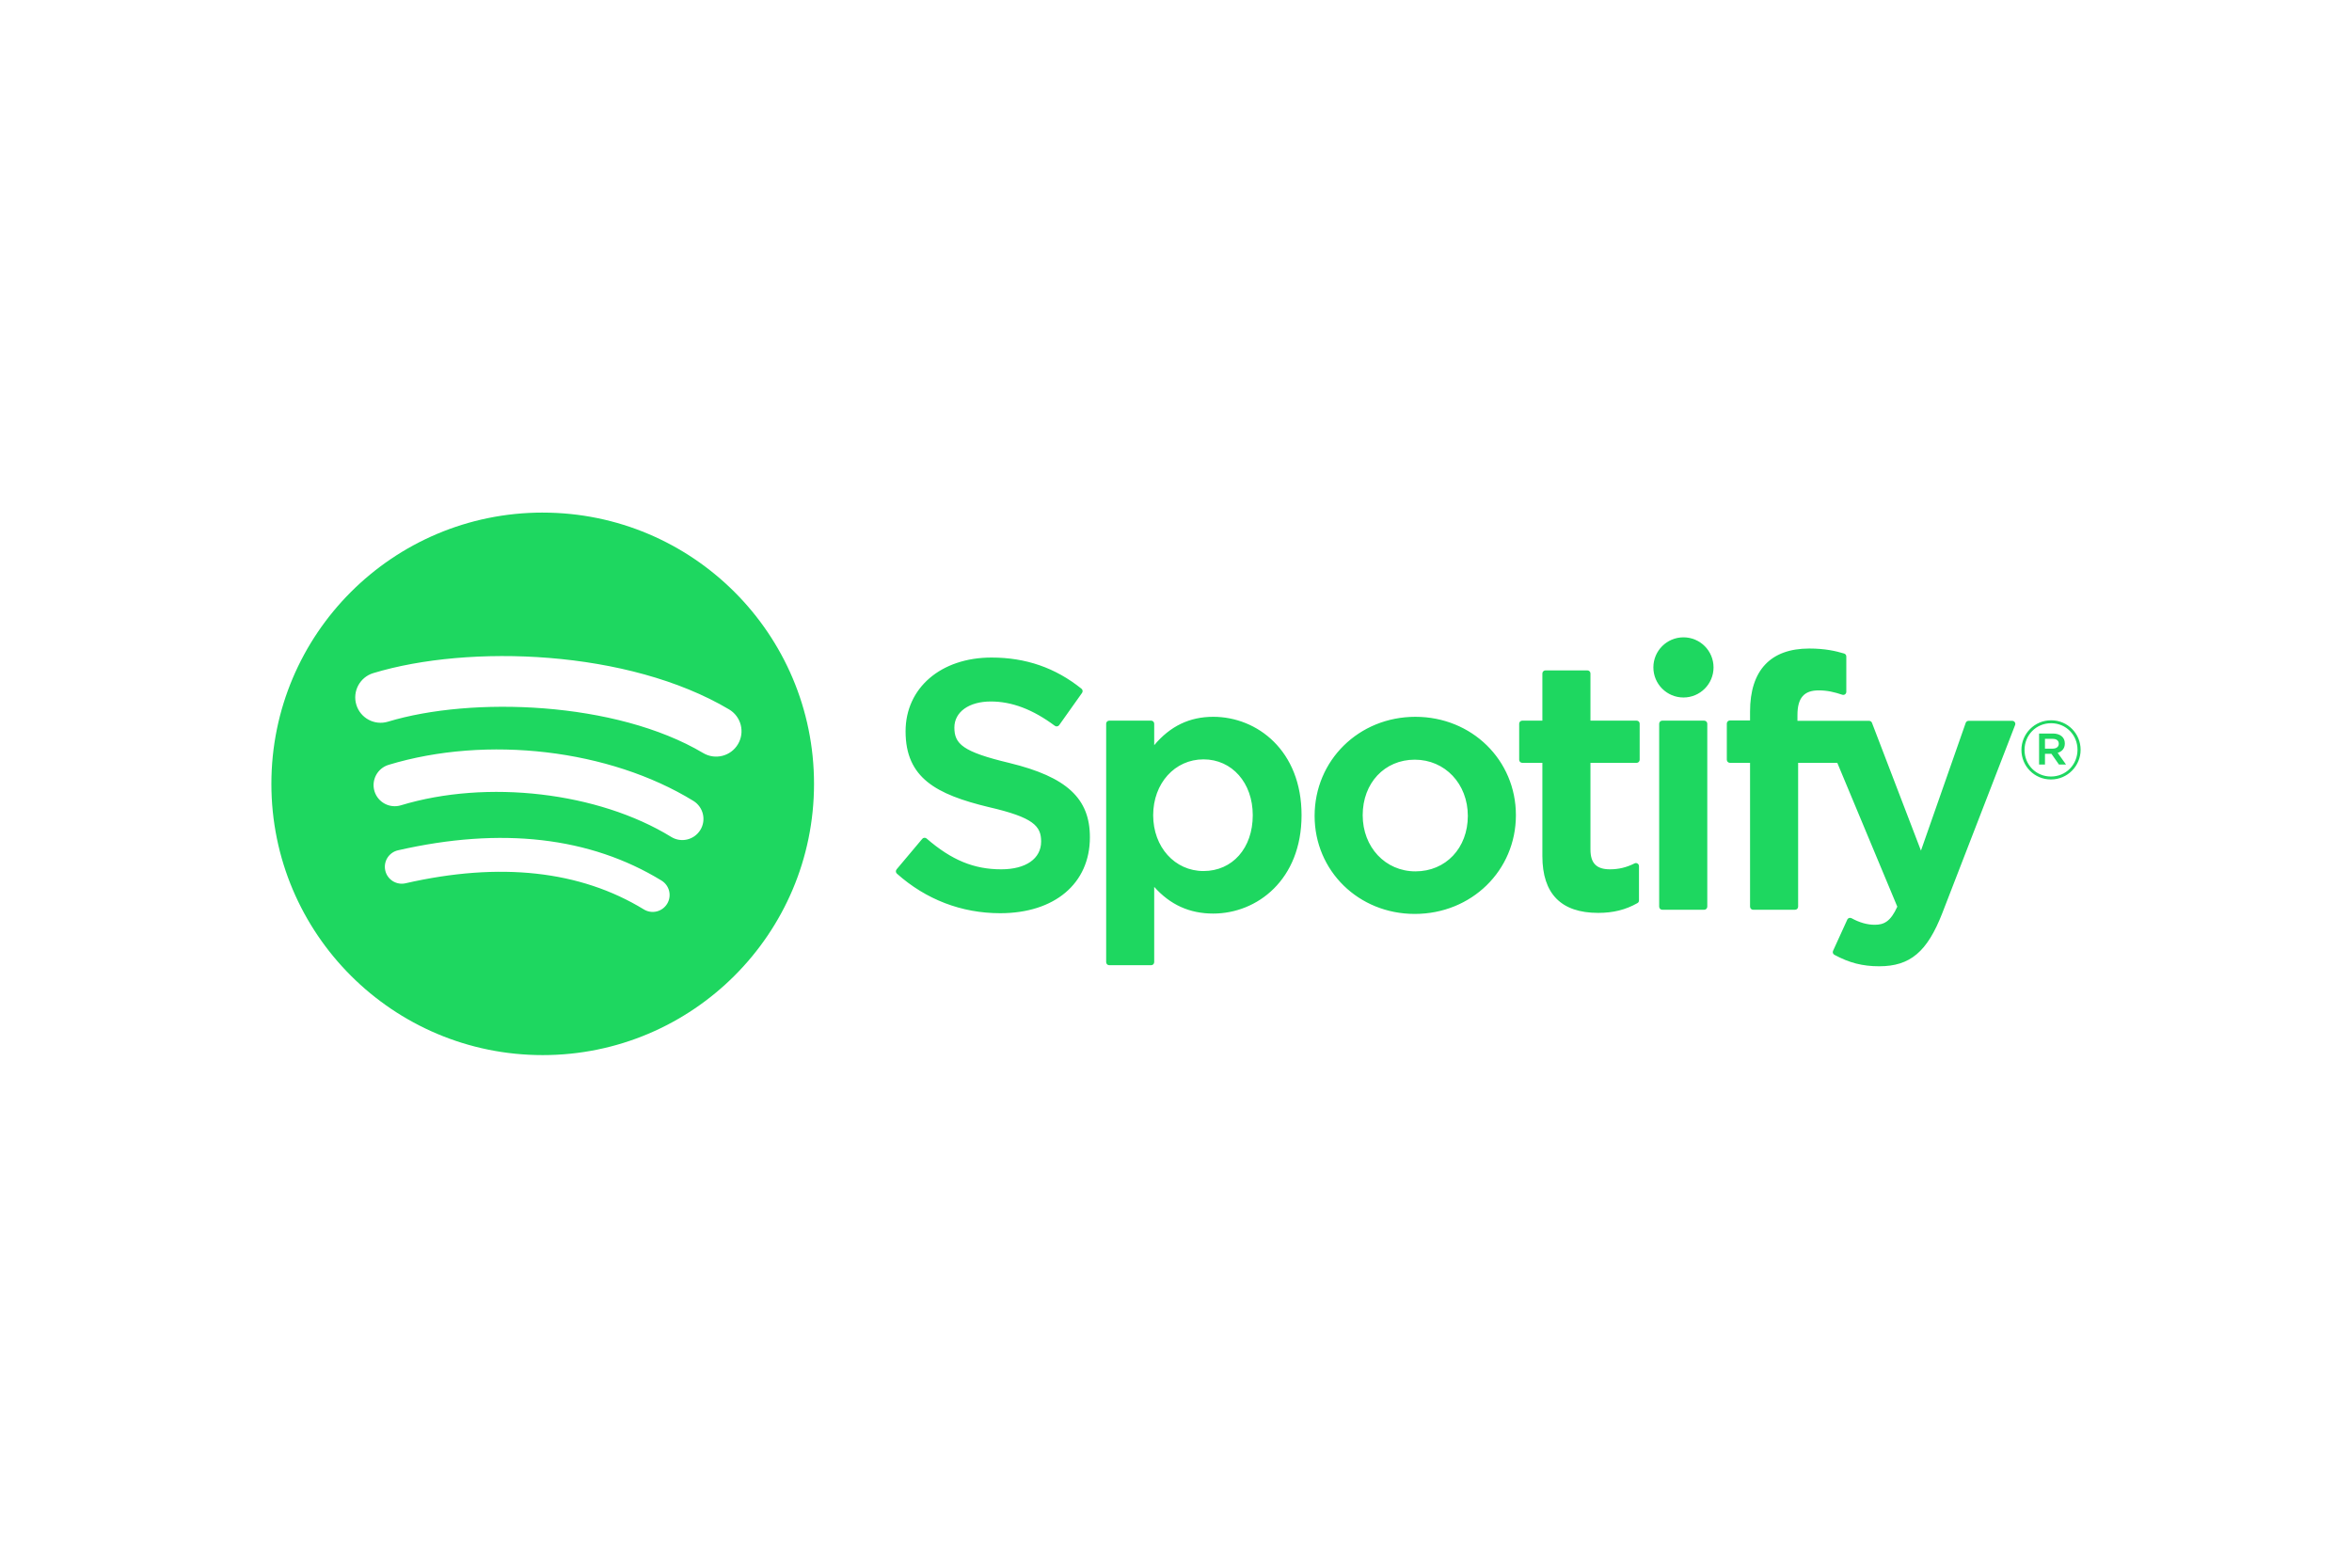
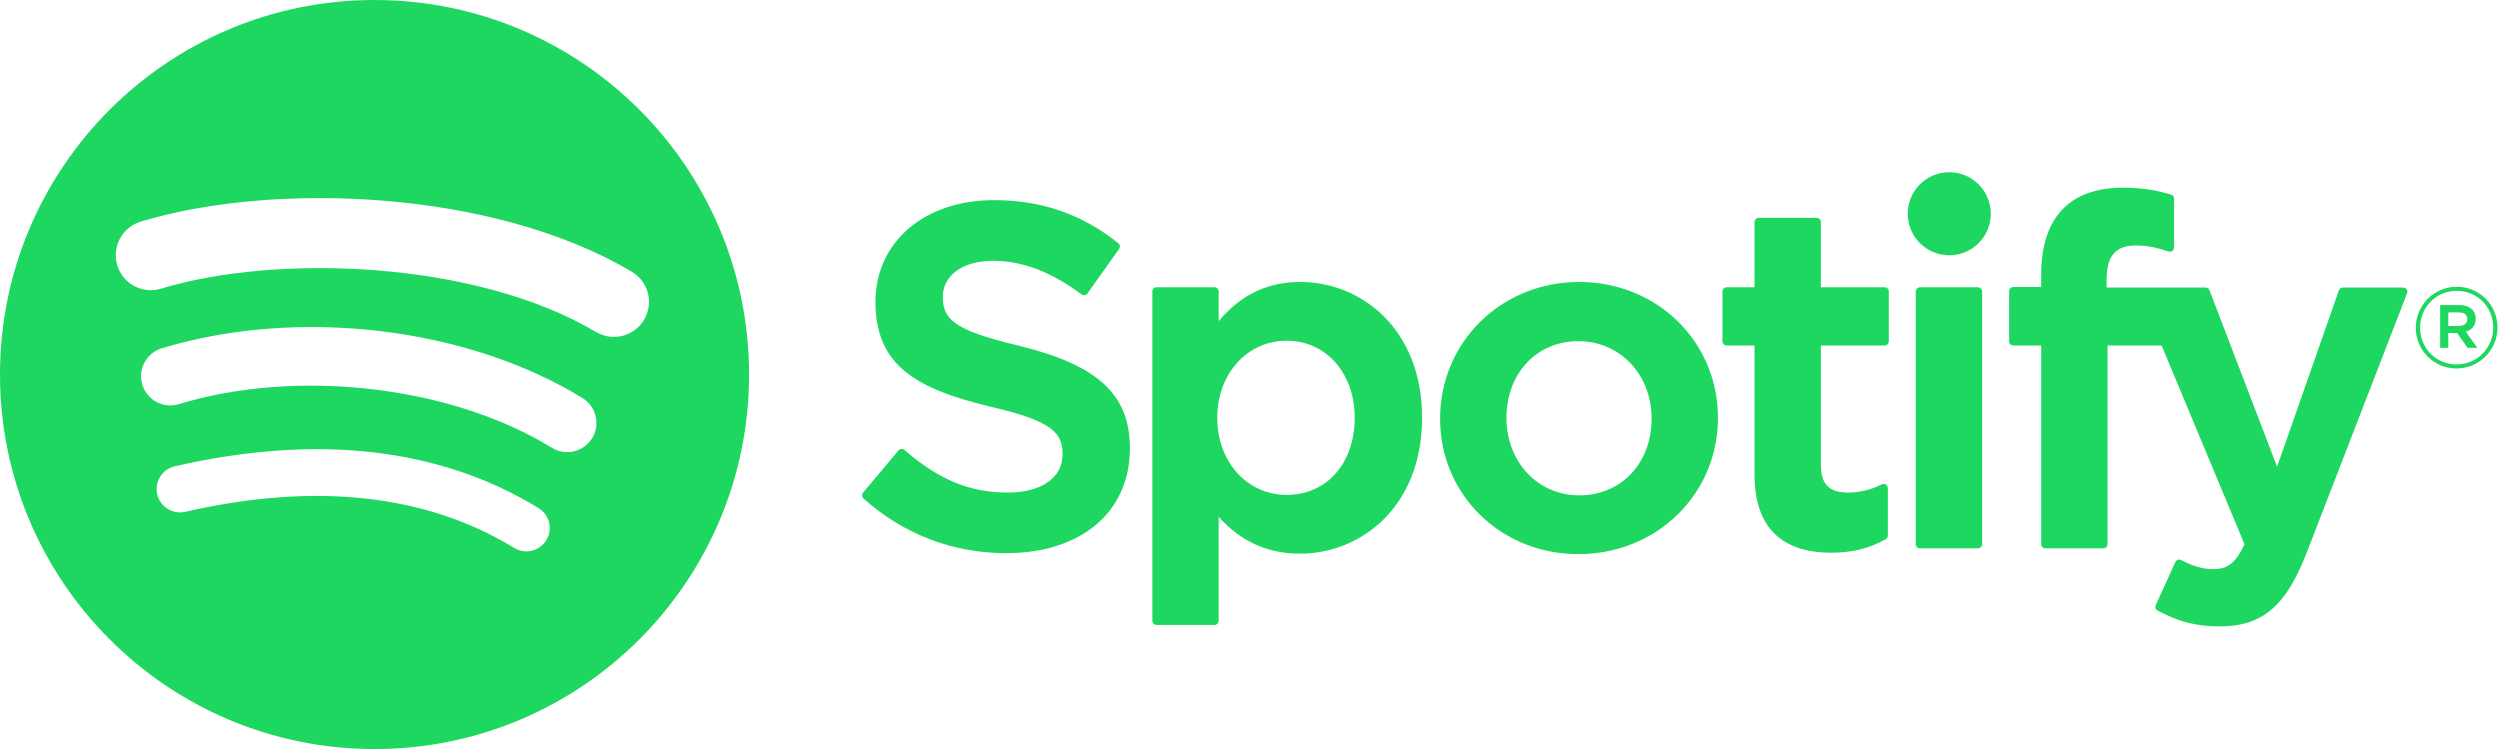
- <svg xmlns="http://www.w3.org/2000/svg" height="800" width="1200" viewBox="-83.764 -41.871 725.955 251.225">
-   <path d="M83.743 0C37.494 0 0 37.493 0 83.742c0 46.251 37.494 83.741 83.743 83.741 46.254 0 83.744-37.49 83.744-83.741 0-46.246-37.49-83.738-83.745-83.738zm38.404 120.78a5.217 5.217 0 01-7.18 1.73c-19.662-12.01-44.414-14.73-73.564-8.07a5.222 5.222 0 01-6.249-3.93 5.213 5.213 0 013.926-6.25c31.9-7.288 59.263-4.15 81.337 9.34 2.46 1.51 3.24 4.72 1.73 7.18zm10.25-22.802c-1.89 3.072-5.91 4.042-8.98 2.152-22.51-13.836-56.823-17.843-83.448-9.761-3.453 1.043-7.1-.903-8.148-4.35a6.538 6.538 0 014.354-8.143c30.413-9.228 68.222-4.758 94.072 11.127 3.07 1.89 4.04 5.91 2.15 8.976zm.88-23.744c-26.99-16.031-71.52-17.505-97.289-9.684-4.138 1.255-8.514-1.081-9.768-5.219a7.835 7.835 0 015.221-9.771c29.581-8.98 78.756-7.245 109.83 11.202a7.823 7.823 0 012.74 10.733c-2.2 3.722-7.02 4.949-10.73 2.739zm94.56 3.072c-14.46-3.448-17.03-5.868-17.03-10.953 0-4.804 4.52-8.037 11.25-8.037 6.52 0 12.98 2.455 19.76 7.509.2.153.46.214.71.174a.933.933 0 00.63-.386l7.06-9.952a.95.95 0 00-.18-1.288c-8.07-6.473-17.15-9.62-27.77-9.62-15.61 0-26.52 9.369-26.52 22.774 0 14.375 9.41 19.465 25.67 23.394 13.83 3.187 16.17 5.857 16.17 10.629 0 5.29-4.72 8.58-12.32 8.58-8.44 0-15.33-2.85-23.03-9.51a.98.98 0 00-.69-.23c-.26.02-.49.14-.65.33l-7.92 9.42c-.33.4-.29.98.09 1.32 8.96 8 19.98 12.22 31.88 12.22 16.82 0 27.69-9.19 27.69-23.42.03-12.007-7.16-18.657-24.77-22.941zm62.86-14.26c-7.29 0-13.27 2.872-18.21 8.757v-6.624a.945.945 0 00-.94-.949h-12.95c-.52 0-.94.426-.94.949v73.601c0 .52.42.95.94.95h12.95c.52 0 .94-.43.94-.95v-23.23c4.94 5.53 10.92 8.24 18.21 8.24 13.55 0 27.27-10.43 27.27-30.369.02-19.943-13.7-30.376-27.26-30.376zm12.21 30.375c0 10.149-6.25 17.239-15.21 17.239-8.85 0-15.53-7.41-15.53-17.239 0-9.83 6.68-17.238 15.53-17.238 8.81-.001 15.21 7.247 15.21 17.237zm50.21-30.375c-17.45 0-31.12 13.436-31.12 30.592 0 16.972 13.58 30.262 30.91 30.262 17.51 0 31.22-13.39 31.22-30.479 0-17.031-13.62-30.373-31.01-30.373zm0 47.714c-9.28 0-16.28-7.46-16.28-17.344 0-9.929 6.76-17.134 16.07-17.134 9.34 0 16.38 7.457 16.38 17.351 0 9.927-6.8 17.127-16.17 17.127zm68.27-46.53h-14.25V49.664a.944.944 0 00-.94-.948h-12.95c-.52 0-.95.426-.95.948V64.23h-6.22c-.52 0-.94.426-.94.949v11.127c0 .522.42.949.94.949h6.22v28.795c0 11.63 5.79 17.53 17.22 17.53 4.64 0 8.49-.96 12.12-3.02.3-.16.48-.48.48-.82v-10.6c0-.32-.17-.63-.45-.8a.918.918 0 00-.92-.04c-2.49 1.25-4.9 1.83-7.6 1.83-4.15 0-6.01-1.89-6.01-6.11V77.26h14.25c.52 0 .94-.426.94-.949V65.185a.918.918 0 00-.93-.949zm49.64.057v-1.789c0-5.263 2.02-7.61 6.54-7.61 2.7 0 4.87.536 7.3 1.346.3.094.61.047.85-.132a.94.94 0 00.39-.77v-10.91a.937.937 0 00-.67-.909c-2.56-.763-5.84-1.546-10.76-1.546-11.95 0-18.28 6.734-18.28 19.467v2.74h-6.22c-.52 0-.95.426-.95.948v11.184c0 .522.43.949.95.949h6.22v44.405c0 .53.43.95.95.95h12.94c.53 0 .95-.42.95-.95V77.258h12.09l18.52 44.402c-2.1 4.66-4.17 5.59-6.99 5.59-2.28 0-4.69-.68-7.14-2.03a1.03 1.03 0 00-.75-.07c-.25.09-.46.27-.56.51l-4.39 9.63c-.21.46-.03.99.41 1.23 4.58 2.48 8.71 3.54 13.82 3.54 9.56 0 14.85-4.46 19.5-16.44l22.46-58.037a.925.925 0 00-.1-.881.924.924 0 00-.77-.412h-13.48c-.41 0-.77.257-.9.636l-13.81 39.434-15.12-39.46a.944.944 0 00-.88-.61h-22.12zm-28.78-.057h-12.95c-.52 0-.95.426-.95.949v56.481c0 .53.43.95.95.95h12.95c.52 0 .95-.42.95-.95V65.183a.947.947 0 00-.95-.949zm-6.4-25.719c-5.13 0-9.29 4.152-9.29 9.281a9.289 9.289 0 009.29 9.289c5.13 0 9.28-4.157 9.28-9.289 0-5.128-4.16-9.281-9.28-9.281zm113.42 43.88c-5.12 0-9.11-4.115-9.11-9.112s4.04-9.159 9.16-9.159 9.11 4.114 9.11 9.107c0 4.997-4.04 9.164-9.16 9.164zm.05-17.365c-4.67 0-8.2 3.71-8.2 8.253 0 4.541 3.51 8.201 8.15 8.201 4.67 0 8.2-3.707 8.2-8.253 0-4.541-3.51-8.201-8.15-8.201zm2.02 9.138l2.58 3.608h-2.18l-2.32-3.31h-1.99v3.31h-1.82v-9.564h4.26c2.23 0 3.69 1.137 3.69 3.051.01 1.568-.9 2.526-2.21 2.905zm-1.54-4.315h-2.37v3.025h2.37c1.18 0 1.89-.579 1.89-1.514 0-.984-.71-1.511-1.89-1.511z" fill="#1ED760" />
+ <svg xmlns="http://www.w3.org/2000/svg" width="924" height="277" viewBox="0 0 924 277" fill="none">
+   <path d="M138.427 0C61.977 0 0 61.976 0 138.425C0 214.878 61.977 276.849 138.427 276.849C214.884 276.849 276.855 214.878 276.855 138.425C276.855 61.981 214.884 0.007 138.425 0.007L138.427 0ZM201.908 199.649C201.318 200.617 200.542 201.459 199.625 202.126C198.709 202.794 197.67 203.275 196.567 203.54C195.465 203.806 194.321 203.851 193.201 203.674C192.081 203.497 191.007 203.101 190.04 202.508C157.539 182.656 116.624 178.16 68.439 189.169C66.208 189.676 63.866 189.277 61.929 188.059C59.993 186.841 58.618 184.903 58.109 182.672C57.856 181.568 57.823 180.424 58.012 179.307C58.201 178.189 58.608 177.12 59.211 176.161C59.814 175.201 60.6 174.37 61.525 173.714C62.449 173.059 63.494 172.592 64.599 172.341C117.33 160.294 162.56 165.481 199.049 187.78C203.115 190.276 204.404 195.582 201.908 199.649ZM218.852 161.957C215.727 167.035 209.082 168.639 204.008 165.514C166.799 142.644 110.08 136.02 66.069 149.379C60.361 151.104 54.332 147.887 52.6 142.189C51.773 139.45 52.067 136.494 53.416 133.971C54.765 131.448 57.06 129.562 59.797 128.729C110.07 113.475 172.568 120.864 215.298 147.121C220.372 150.246 221.976 156.889 218.852 161.957ZM220.306 122.708C175.692 96.209 102.084 93.773 59.488 106.701C52.648 108.775 45.414 104.914 43.342 98.074C42.345 94.788 42.694 91.24 44.312 88.211C45.931 85.182 48.686 82.92 51.972 81.922C100.869 67.079 182.155 69.947 233.52 100.439C234.984 101.305 236.263 102.452 237.283 103.813C238.303 105.173 239.045 106.722 239.466 108.37C239.886 110.018 239.978 111.733 239.735 113.417C239.492 115.1 238.919 116.719 238.049 118.181C234.413 124.333 226.445 126.362 220.313 122.708H220.306ZM376.613 127.786C352.711 122.087 348.463 118.087 348.463 109.681C348.463 101.74 355.934 96.396 367.059 96.396C377.837 96.396 388.515 100.454 399.722 108.808C400.053 109.061 400.483 109.162 400.896 109.096C401.104 109.066 401.303 108.994 401.482 108.884C401.661 108.775 401.816 108.63 401.937 108.458L413.607 92.007C413.838 91.681 413.935 91.279 413.88 90.884C413.825 90.488 413.621 90.129 413.31 89.878C399.97 79.178 384.961 73.977 367.406 73.977C341.603 73.977 323.569 89.463 323.569 111.622C323.569 135.384 339.123 143.797 366.001 150.292C388.862 155.56 392.73 159.974 392.73 167.862C392.73 176.606 384.928 182.044 372.365 182.044C358.414 182.044 347.025 177.333 334.297 166.324C333.979 166.056 333.571 165.92 333.156 165.944C332.726 165.977 332.346 166.176 332.082 166.49L318.99 182.061C318.445 182.722 318.511 183.681 319.139 184.243C333.95 197.467 352.166 204.442 371.836 204.442C399.64 204.442 417.608 189.251 417.608 165.729C417.657 145.882 405.772 134.889 376.663 127.808L376.613 127.786ZM480.521 104.215C468.47 104.215 458.585 108.962 450.42 118.69V107.741C450.421 107.327 450.259 106.929 449.967 106.635C449.676 106.34 449.28 106.174 448.866 106.172H427.459C426.6 106.172 425.906 106.876 425.906 107.741V229.403C425.906 230.262 426.6 230.973 427.459 230.973H448.866C449.725 230.973 450.42 230.262 450.42 229.403V191.004C458.585 200.145 468.47 204.624 480.521 204.624C502.919 204.624 525.598 187.383 525.598 154.424C525.631 121.459 502.952 104.213 480.537 104.213L480.521 104.215ZM500.704 154.424C500.704 171.201 490.372 182.92 475.562 182.92C460.933 182.92 449.891 170.672 449.891 154.424C449.891 138.175 460.933 125.93 475.562 125.93C490.124 125.928 500.704 137.911 500.704 154.424ZM583.701 104.215C554.856 104.215 532.259 126.424 532.259 154.783C532.259 182.838 554.707 204.806 583.353 204.806C612.297 204.806 634.96 182.672 634.96 154.424C634.96 126.272 612.446 104.218 583.701 104.218V104.215ZM583.701 183.086C568.361 183.086 556.79 170.754 556.79 154.416C556.79 138.004 567.964 126.094 583.353 126.094C598.792 126.094 610.429 138.42 610.429 154.775C610.429 171.184 599.189 183.086 583.701 183.086ZM696.55 106.172H672.995V82.094C672.996 81.889 672.957 81.686 672.879 81.497C672.801 81.307 672.687 81.135 672.543 80.989C672.399 80.844 672.227 80.728 672.038 80.649C671.849 80.569 671.646 80.528 671.441 80.527H650.035C649.176 80.527 648.465 81.231 648.465 82.094V106.172H638.183C637.324 106.172 636.629 106.876 636.629 107.741V126.133C636.629 126.996 637.324 127.702 638.183 127.702H648.465V175.3C648.465 194.524 658.036 204.277 676.929 204.277C684.599 204.277 690.963 202.69 696.964 199.285C697.46 199.021 697.757 198.492 697.757 197.93V180.408C697.757 179.879 697.476 179.366 697.013 179.085C696.788 178.941 696.529 178.86 696.262 178.848C695.995 178.836 695.729 178.895 695.493 179.019C691.377 181.086 687.393 182.044 682.93 182.044C676.07 182.044 672.995 178.92 672.995 171.944V127.71H696.55C697.41 127.71 698.104 127.006 698.104 126.142V107.75C698.111 107.545 698.076 107.341 698.002 107.149C697.928 106.958 697.815 106.784 697.672 106.637C697.528 106.49 697.356 106.374 697.166 106.296C696.976 106.218 696.772 106.179 696.567 106.182L696.55 106.172ZM778.605 106.266V103.309C778.605 94.609 781.944 90.73 789.416 90.73C793.879 90.73 797.466 91.616 801.483 92.954C801.979 93.11 802.491 93.032 802.888 92.736C803.089 92.591 803.253 92.4 803.365 92.178C803.477 91.957 803.534 91.712 803.532 91.463V73.429C803.536 73.093 803.43 72.764 803.23 72.493C803.03 72.221 802.748 72.023 802.425 71.927C798.193 70.665 792.771 69.371 784.639 69.371C764.885 69.371 754.422 80.502 754.422 101.55V106.079H744.14C743.281 106.079 742.57 106.783 742.57 107.646V126.133C742.57 126.996 743.281 127.702 744.14 127.702H754.422V201.103C754.422 201.979 755.133 202.674 755.992 202.674H777.382C778.258 202.674 778.952 201.979 778.952 201.103V127.707H798.937L829.55 201.103C826.079 208.806 822.657 210.344 817.996 210.344C814.227 210.344 810.244 209.22 806.194 206.988C805.81 206.794 805.367 206.753 804.954 206.872C804.541 207.021 804.194 207.319 804.028 207.715L796.772 223.634C796.424 224.394 796.722 225.27 797.449 225.667C805.02 229.766 811.847 231.518 820.294 231.518C836.096 231.518 844.841 224.146 852.527 204.343L889.653 108.408C889.75 108.171 889.785 107.914 889.757 107.659C889.728 107.405 889.635 107.162 889.488 106.952C889.348 106.742 889.159 106.571 888.937 106.452C888.715 106.333 888.467 106.271 888.215 106.271H865.933C865.255 106.271 864.66 106.696 864.445 107.322L841.617 172.507L816.624 107.279C816.512 106.984 816.313 106.729 816.054 106.549C815.794 106.369 815.485 106.272 815.169 106.271H778.605V106.266ZM731.032 106.172H709.626C708.766 106.172 708.055 106.876 708.055 107.741V201.103C708.055 201.979 708.766 202.674 709.626 202.674H731.032C731.892 202.674 732.602 201.979 732.602 201.103V107.747C732.603 107.541 732.562 107.337 732.484 107.146C732.405 106.955 732.289 106.782 732.143 106.636C731.997 106.491 731.824 106.375 731.633 106.297C731.443 106.218 731.238 106.178 731.032 106.178V106.172ZM720.453 63.658C711.973 63.658 705.096 70.522 705.096 79C705.096 81.016 705.494 83.013 706.265 84.876C707.037 86.739 708.168 88.432 709.594 89.858C711.02 91.284 712.713 92.415 714.576 93.186C716.439 93.958 718.436 94.355 720.453 94.355C728.933 94.355 735.793 87.483 735.793 79C735.793 70.523 728.916 63.658 720.453 63.658ZM907.935 136.192C899.472 136.192 892.877 129.39 892.877 121.13C892.877 112.87 899.555 105.99 908.018 105.99C916.481 105.99 923.077 112.79 923.077 121.044C923.077 129.304 916.399 136.192 907.935 136.192ZM908.018 107.488C900.299 107.488 894.464 113.62 894.464 121.13C894.464 128.636 900.266 134.686 907.935 134.686C915.655 134.686 921.49 128.558 921.49 121.044C921.49 113.538 915.688 107.488 908.018 107.488ZM911.357 122.593L915.622 128.557H912.018L908.183 123.085H904.894V128.557H901.885V112.747H908.927C912.613 112.747 915.027 114.627 915.027 117.791C915.043 120.383 913.539 121.966 911.374 122.593H911.357ZM908.812 115.46H904.894V120.46H908.812C910.762 120.46 911.936 119.503 911.936 117.958C911.936 116.331 910.762 115.46 908.812 115.46Z" fill="#1ED760" />
</svg>
